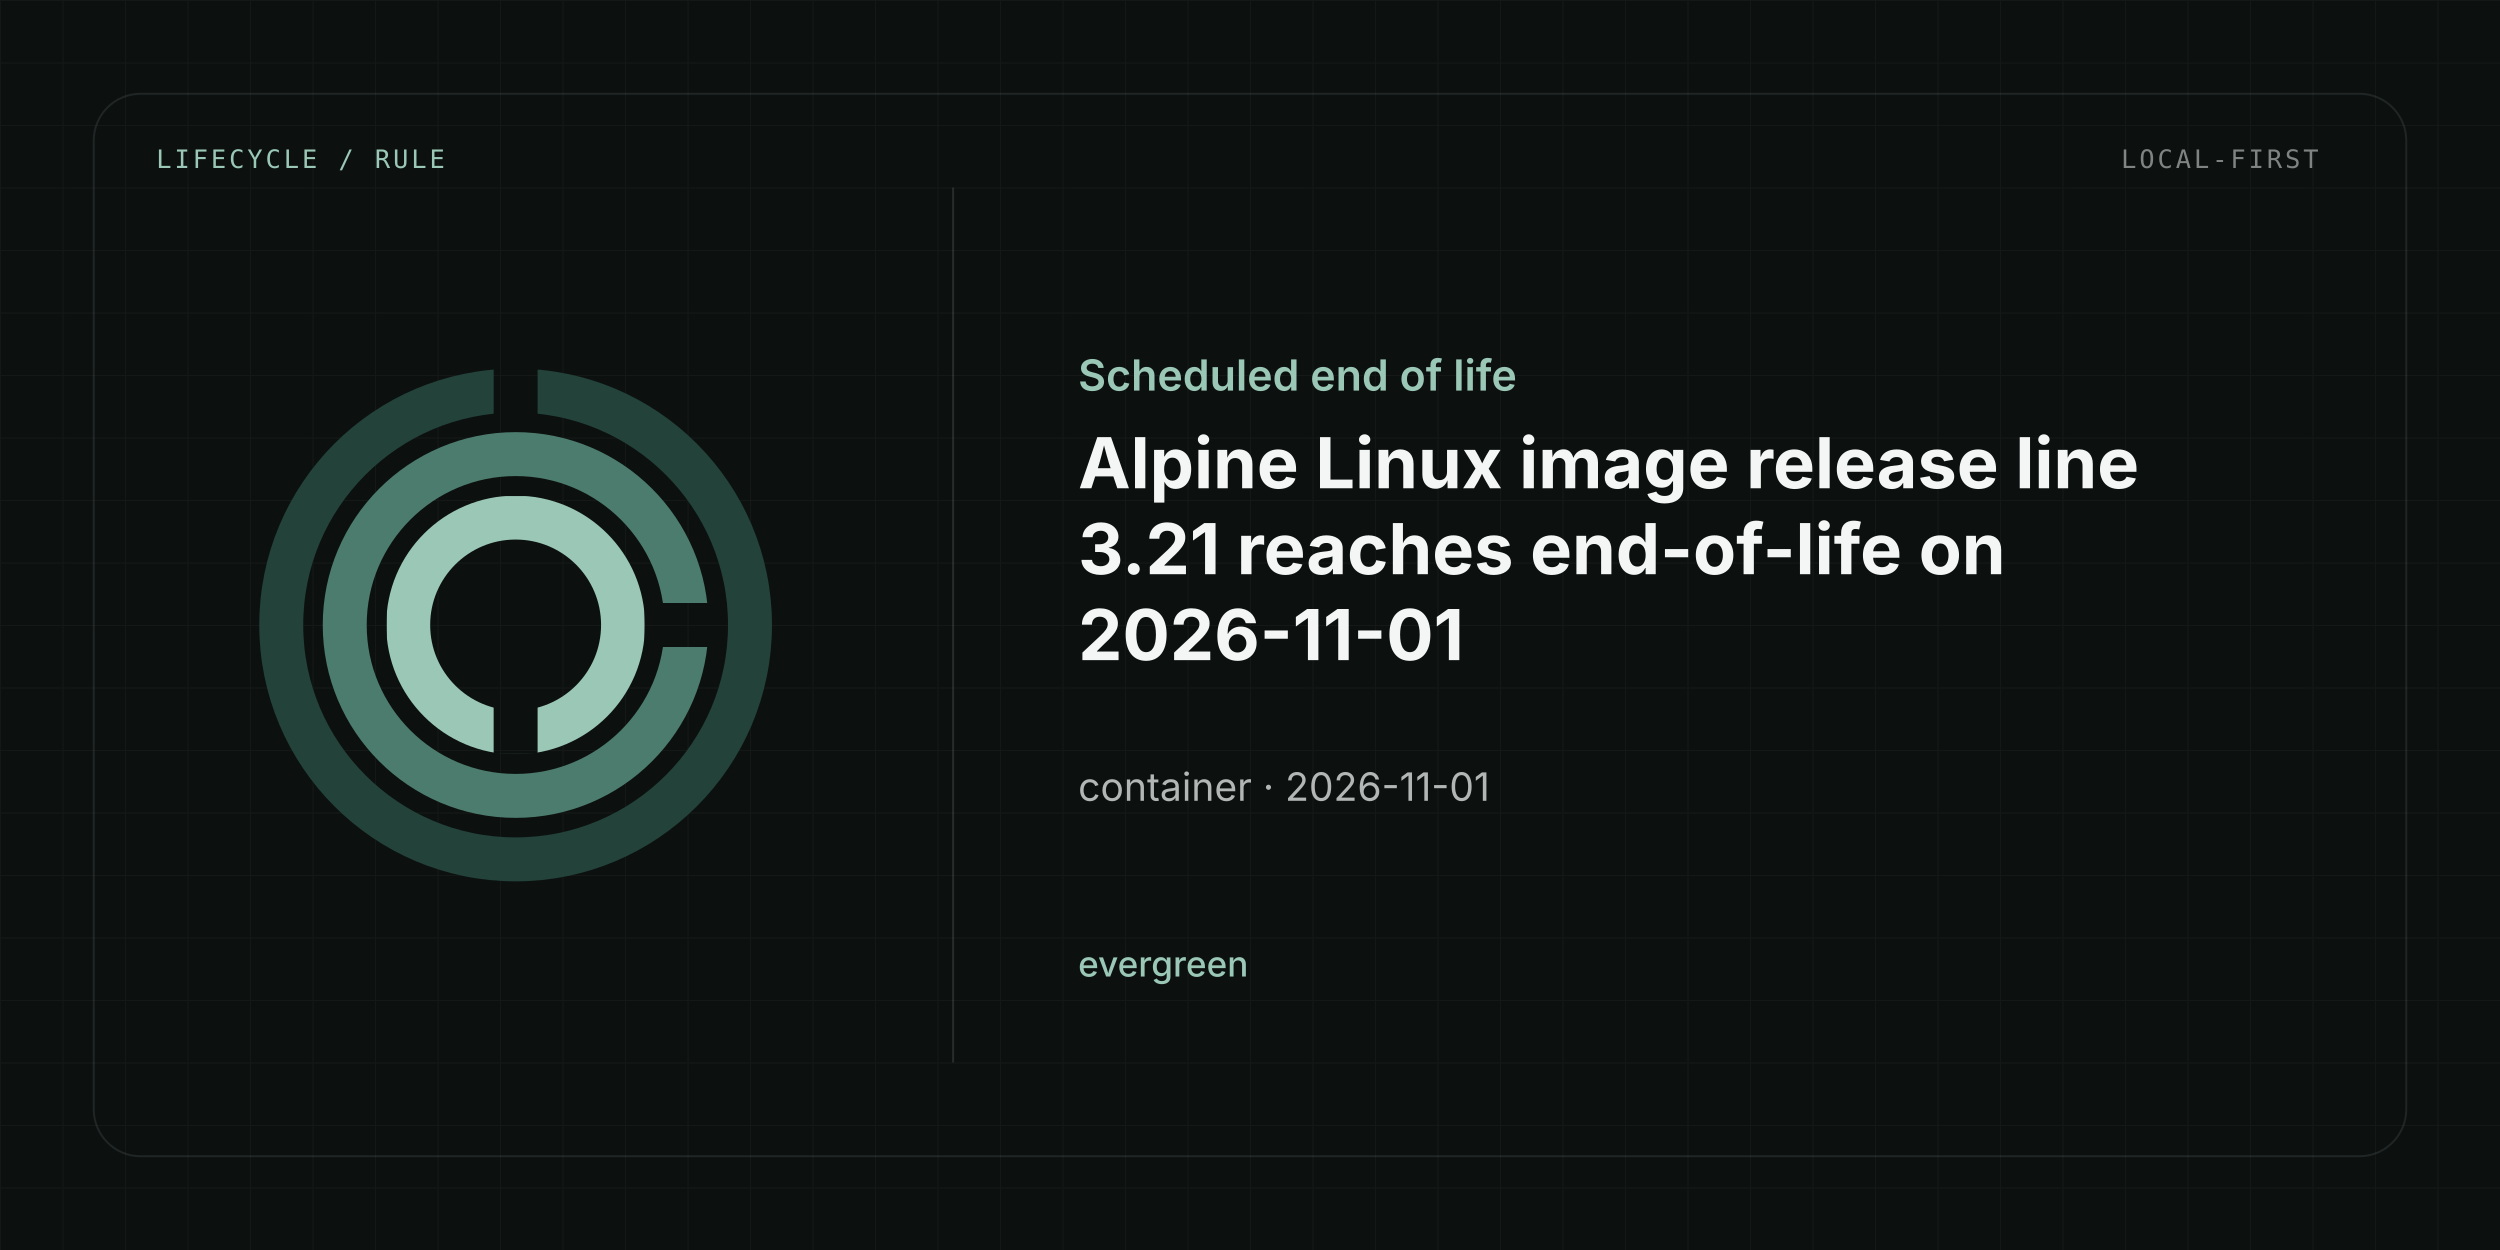
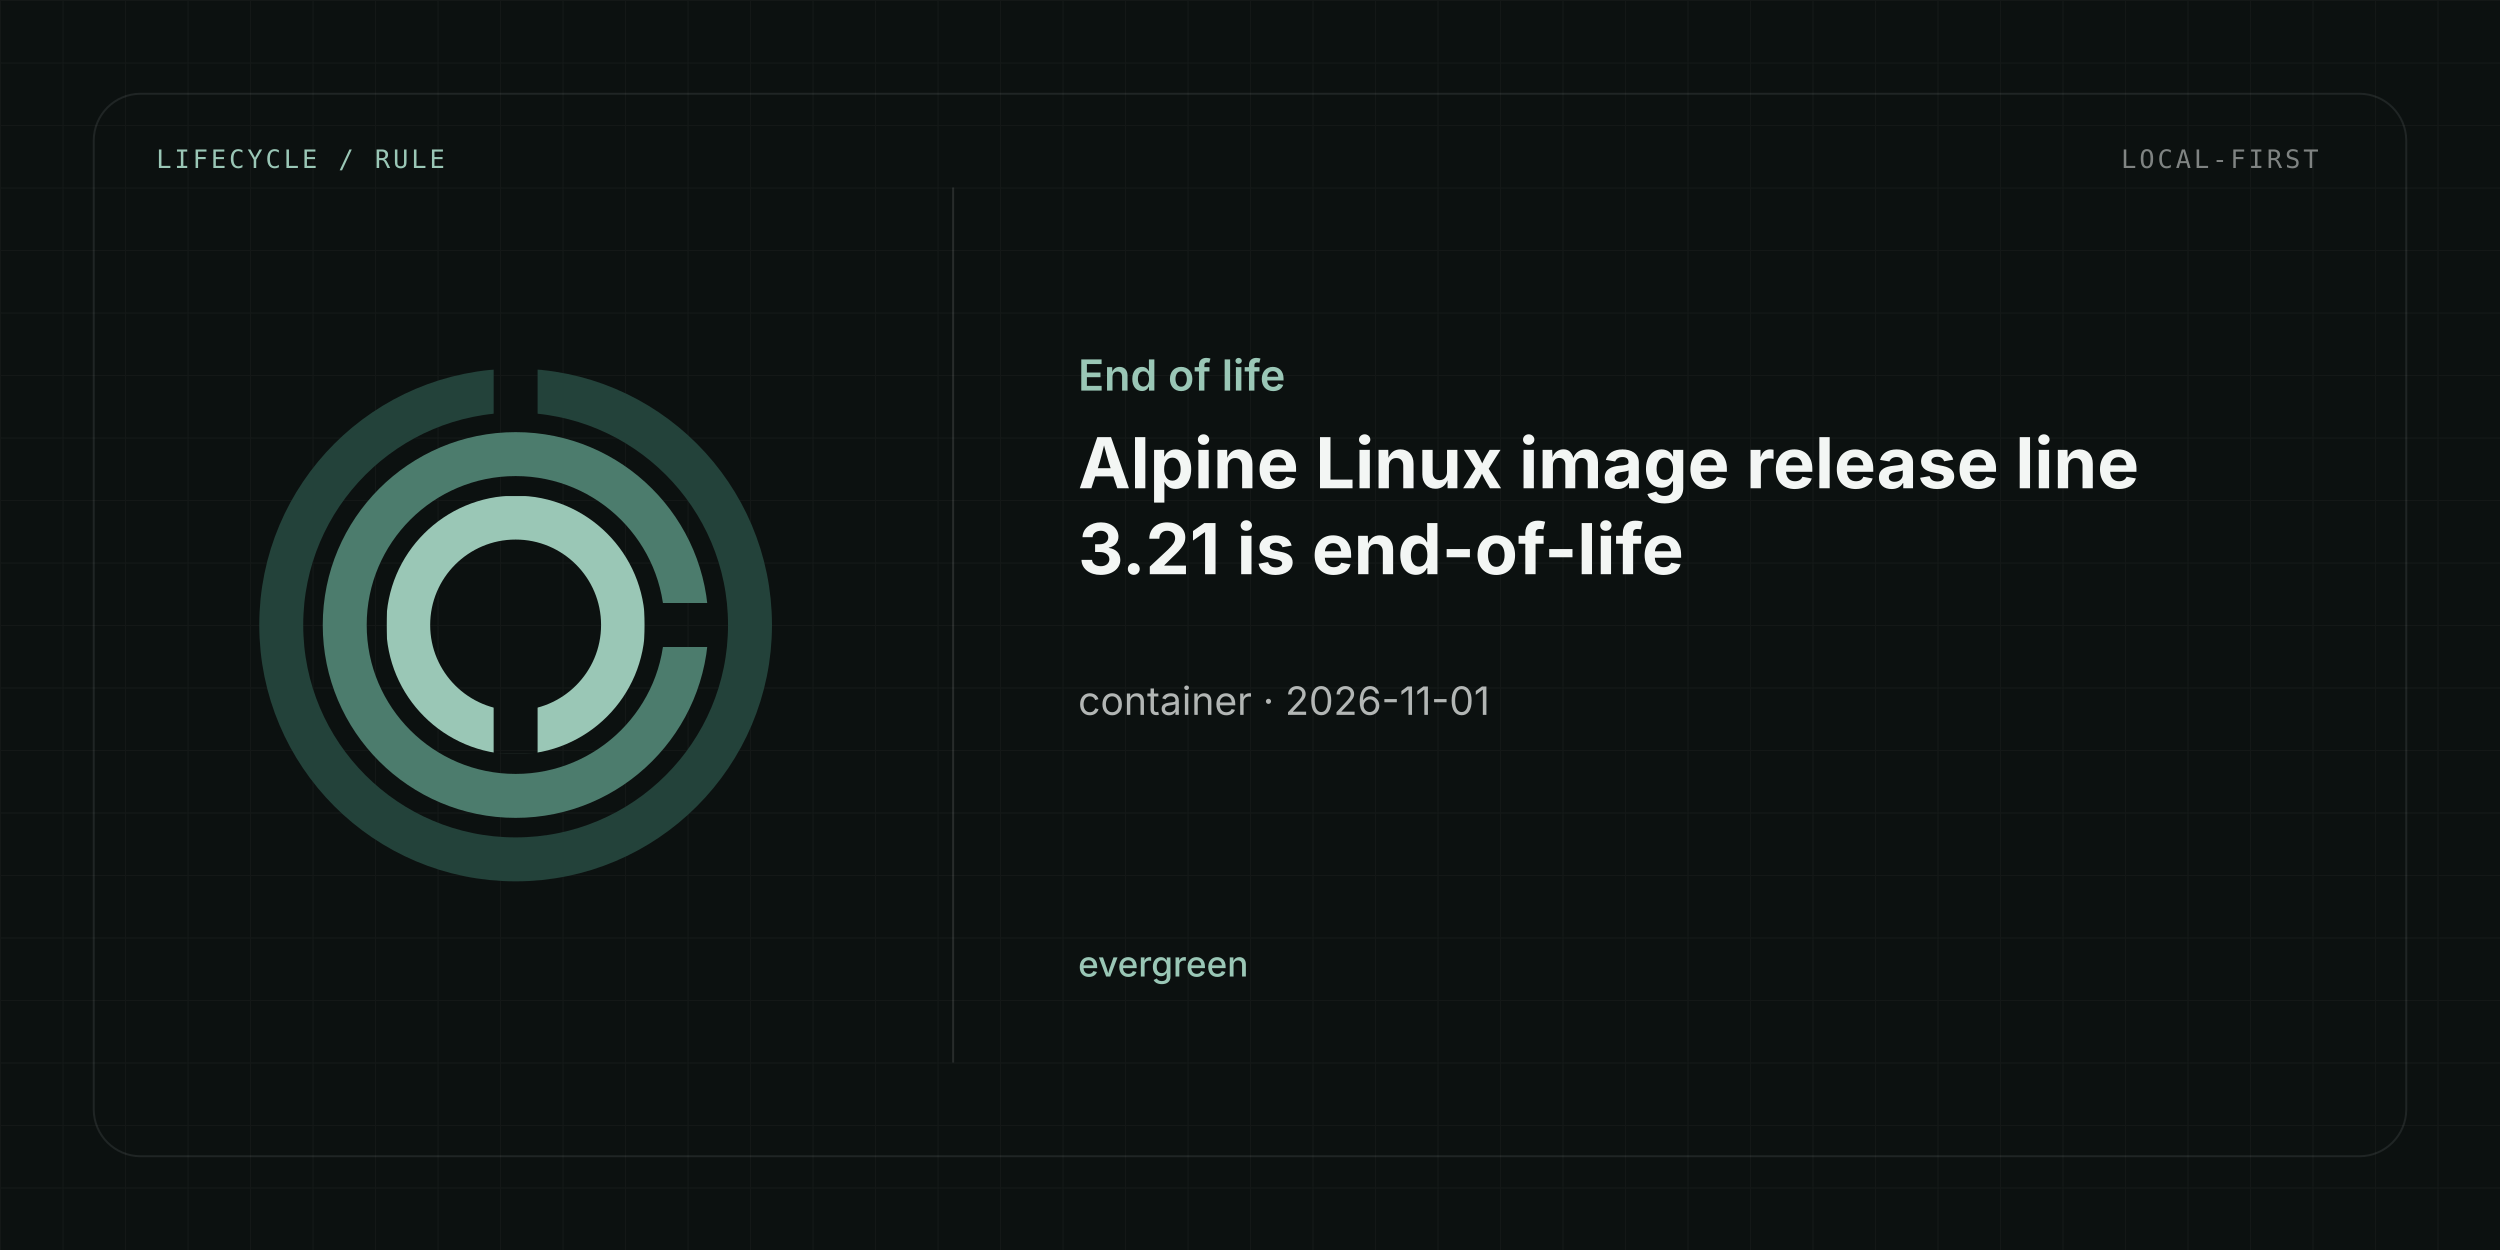
<svg xmlns="http://www.w3.org/2000/svg" width="1280" height="640" viewBox="0 0 1280 640" role="img" aria-labelledby="title desc">
  <defs>
    <pattern id="grid" width="32" height="32" patternUnits="userSpaceOnUse">
      <path d="M32 0H0V32" fill="none" stroke="#F3F6F4" stroke-opacity=".035" />
    </pattern>
    <mask id="outer-notch">
      <rect width="256" height="256" fill="white" />
      <rect x="119" y="18" width="18" height="28" fill="black" />
    </mask>
    <mask id="middle-notch">
      <rect width="256" height="256" fill="white" />
      <rect x="186" y="119" width="30" height="18" fill="black" />
    </mask>
    <mask id="inner-notch">
      <rect width="256" height="256" fill="white" />
      <rect x="119" y="160" width="18" height="30" fill="black" />
    </mask>
  </defs>
  <rect width="1280" height="640" fill="#0C1110" />
  <rect width="1280" height="640" fill="url(#grid)" />
  <rect x="48" y="48" width="1184" height="544" rx="24" fill="none" stroke="#F3F6F4" stroke-opacity=".09" />
  <path d="M488 96V544" stroke="#F3F6F4" stroke-opacity=".12" />
  <g transform="translate(104 160) scale(1.25)" fill="none" stroke-width="18">
    <circle cx="128" cy="128" r="96" stroke="#23423A" mask="url(#outer-notch)" />
    <circle cx="128" cy="128" r="70" stroke="#4C7C6D" mask="url(#middle-notch)" />
    <circle cx="128" cy="128" r="44" stroke="#9AC7B6" mask="url(#inner-notch)" />
  </g>
  <g font-family="IBM Plex Mono, Menlo, monospace" font-size="13" letter-spacing="1.5">
    <text x="80" y="86" fill="#9AC7B6">LIFECYCLE / RULE</text>
    <text x="1086" y="86" fill="#F3F6F4" fill-opacity=".5">LOCAL-FIRST</text>
  </g>
  <g font-family="Inter, Arial, sans-serif">
-     <text x="552" y="200" fill="#9AC7B6" font-size="22" font-weight="600">Scheduled end of life</text>
+     <text x="552" y="200" fill="#9AC7B6" font-size="22" font-weight="600">End of life</text>
    <text x="552" y="250" fill="#F3F6F4" font-size="36" font-weight="700">Alpine Linux image release line</text>
-     <text x="552" y="294" fill="#F3F6F4" font-size="36" font-weight="700">3.21 reaches end-of-life on</text>
-     <text x="552" y="338" fill="#F3F6F4" font-size="36" font-weight="700">2026-11-01</text>
-     <text x="552" y="410" fill="#F3F6F4" fill-opacity=".72" font-size="20">container · 2026-11-01</text>
+     <text x="552" y="294" fill="#F3F6F4" font-size="36" font-weight="700">3.21 is end-of-life</text>
+     <text x="552" y="366" fill="#F3F6F4" fill-opacity=".72" font-size="20">container · 2026-11-01</text>
    <text x="552" y="500" fill="#9AC7B6" font-size="18" font-weight="500">evergreen</text>
  </g>
</svg>
